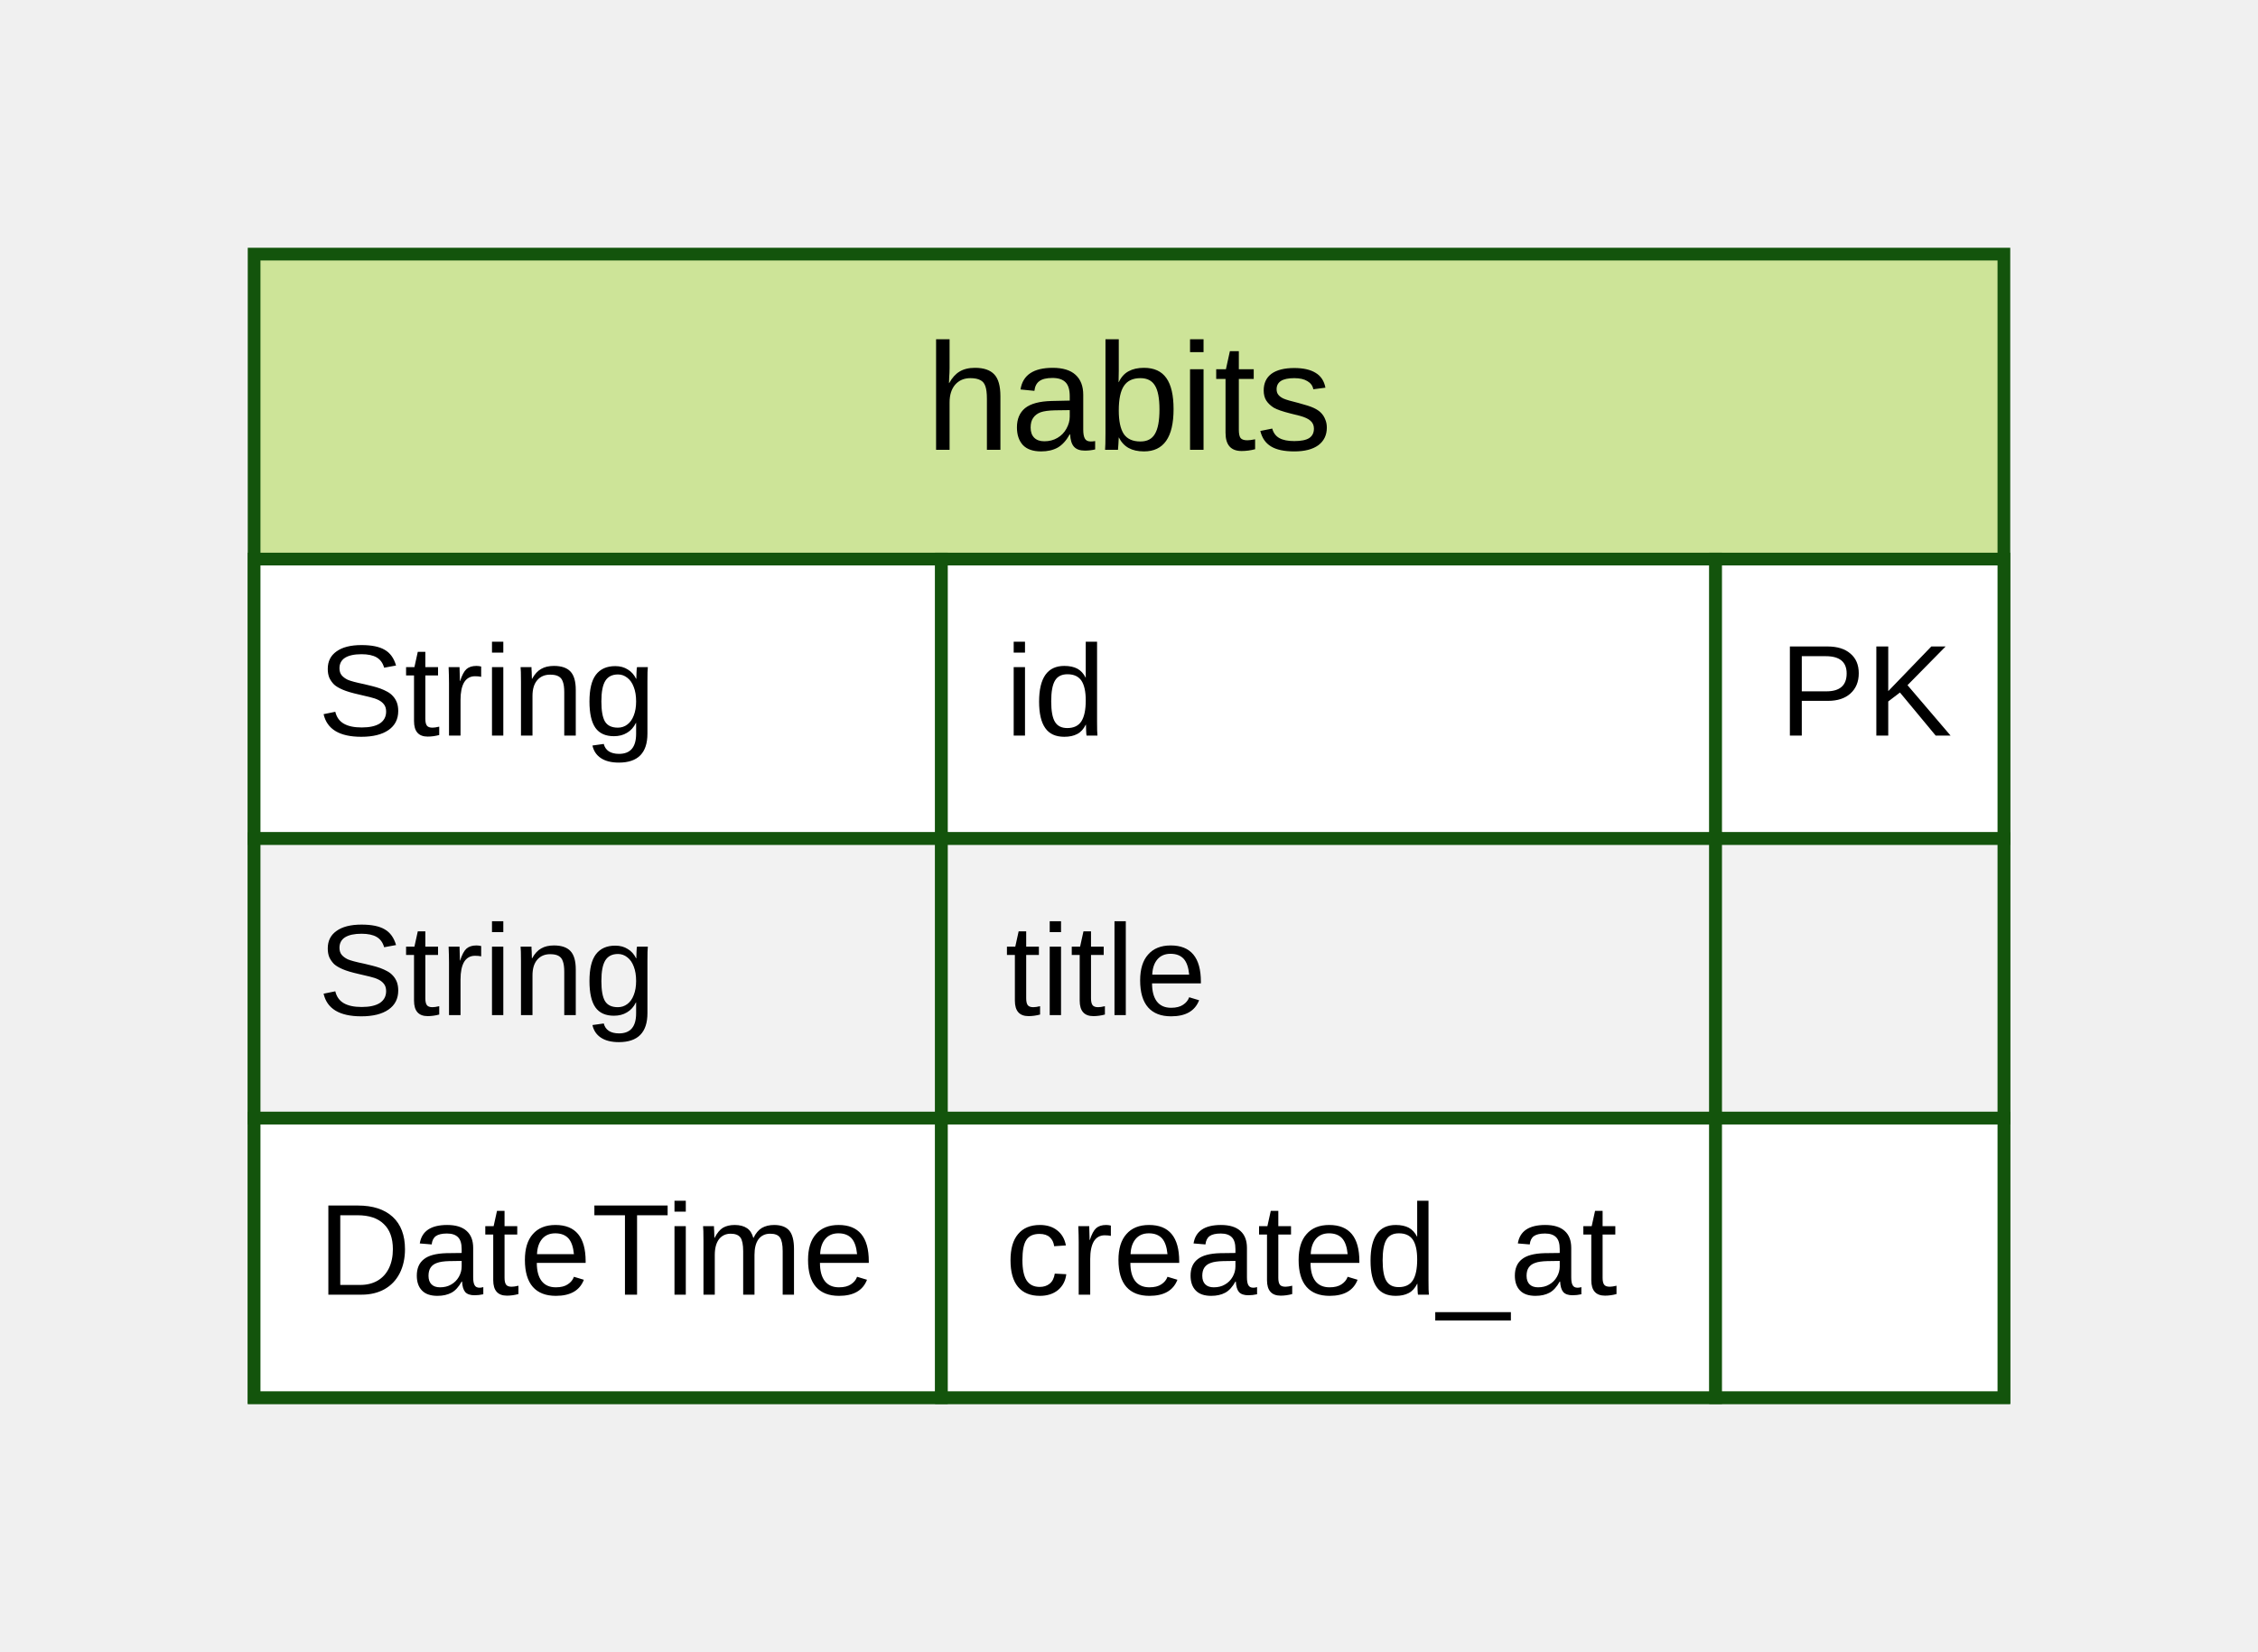
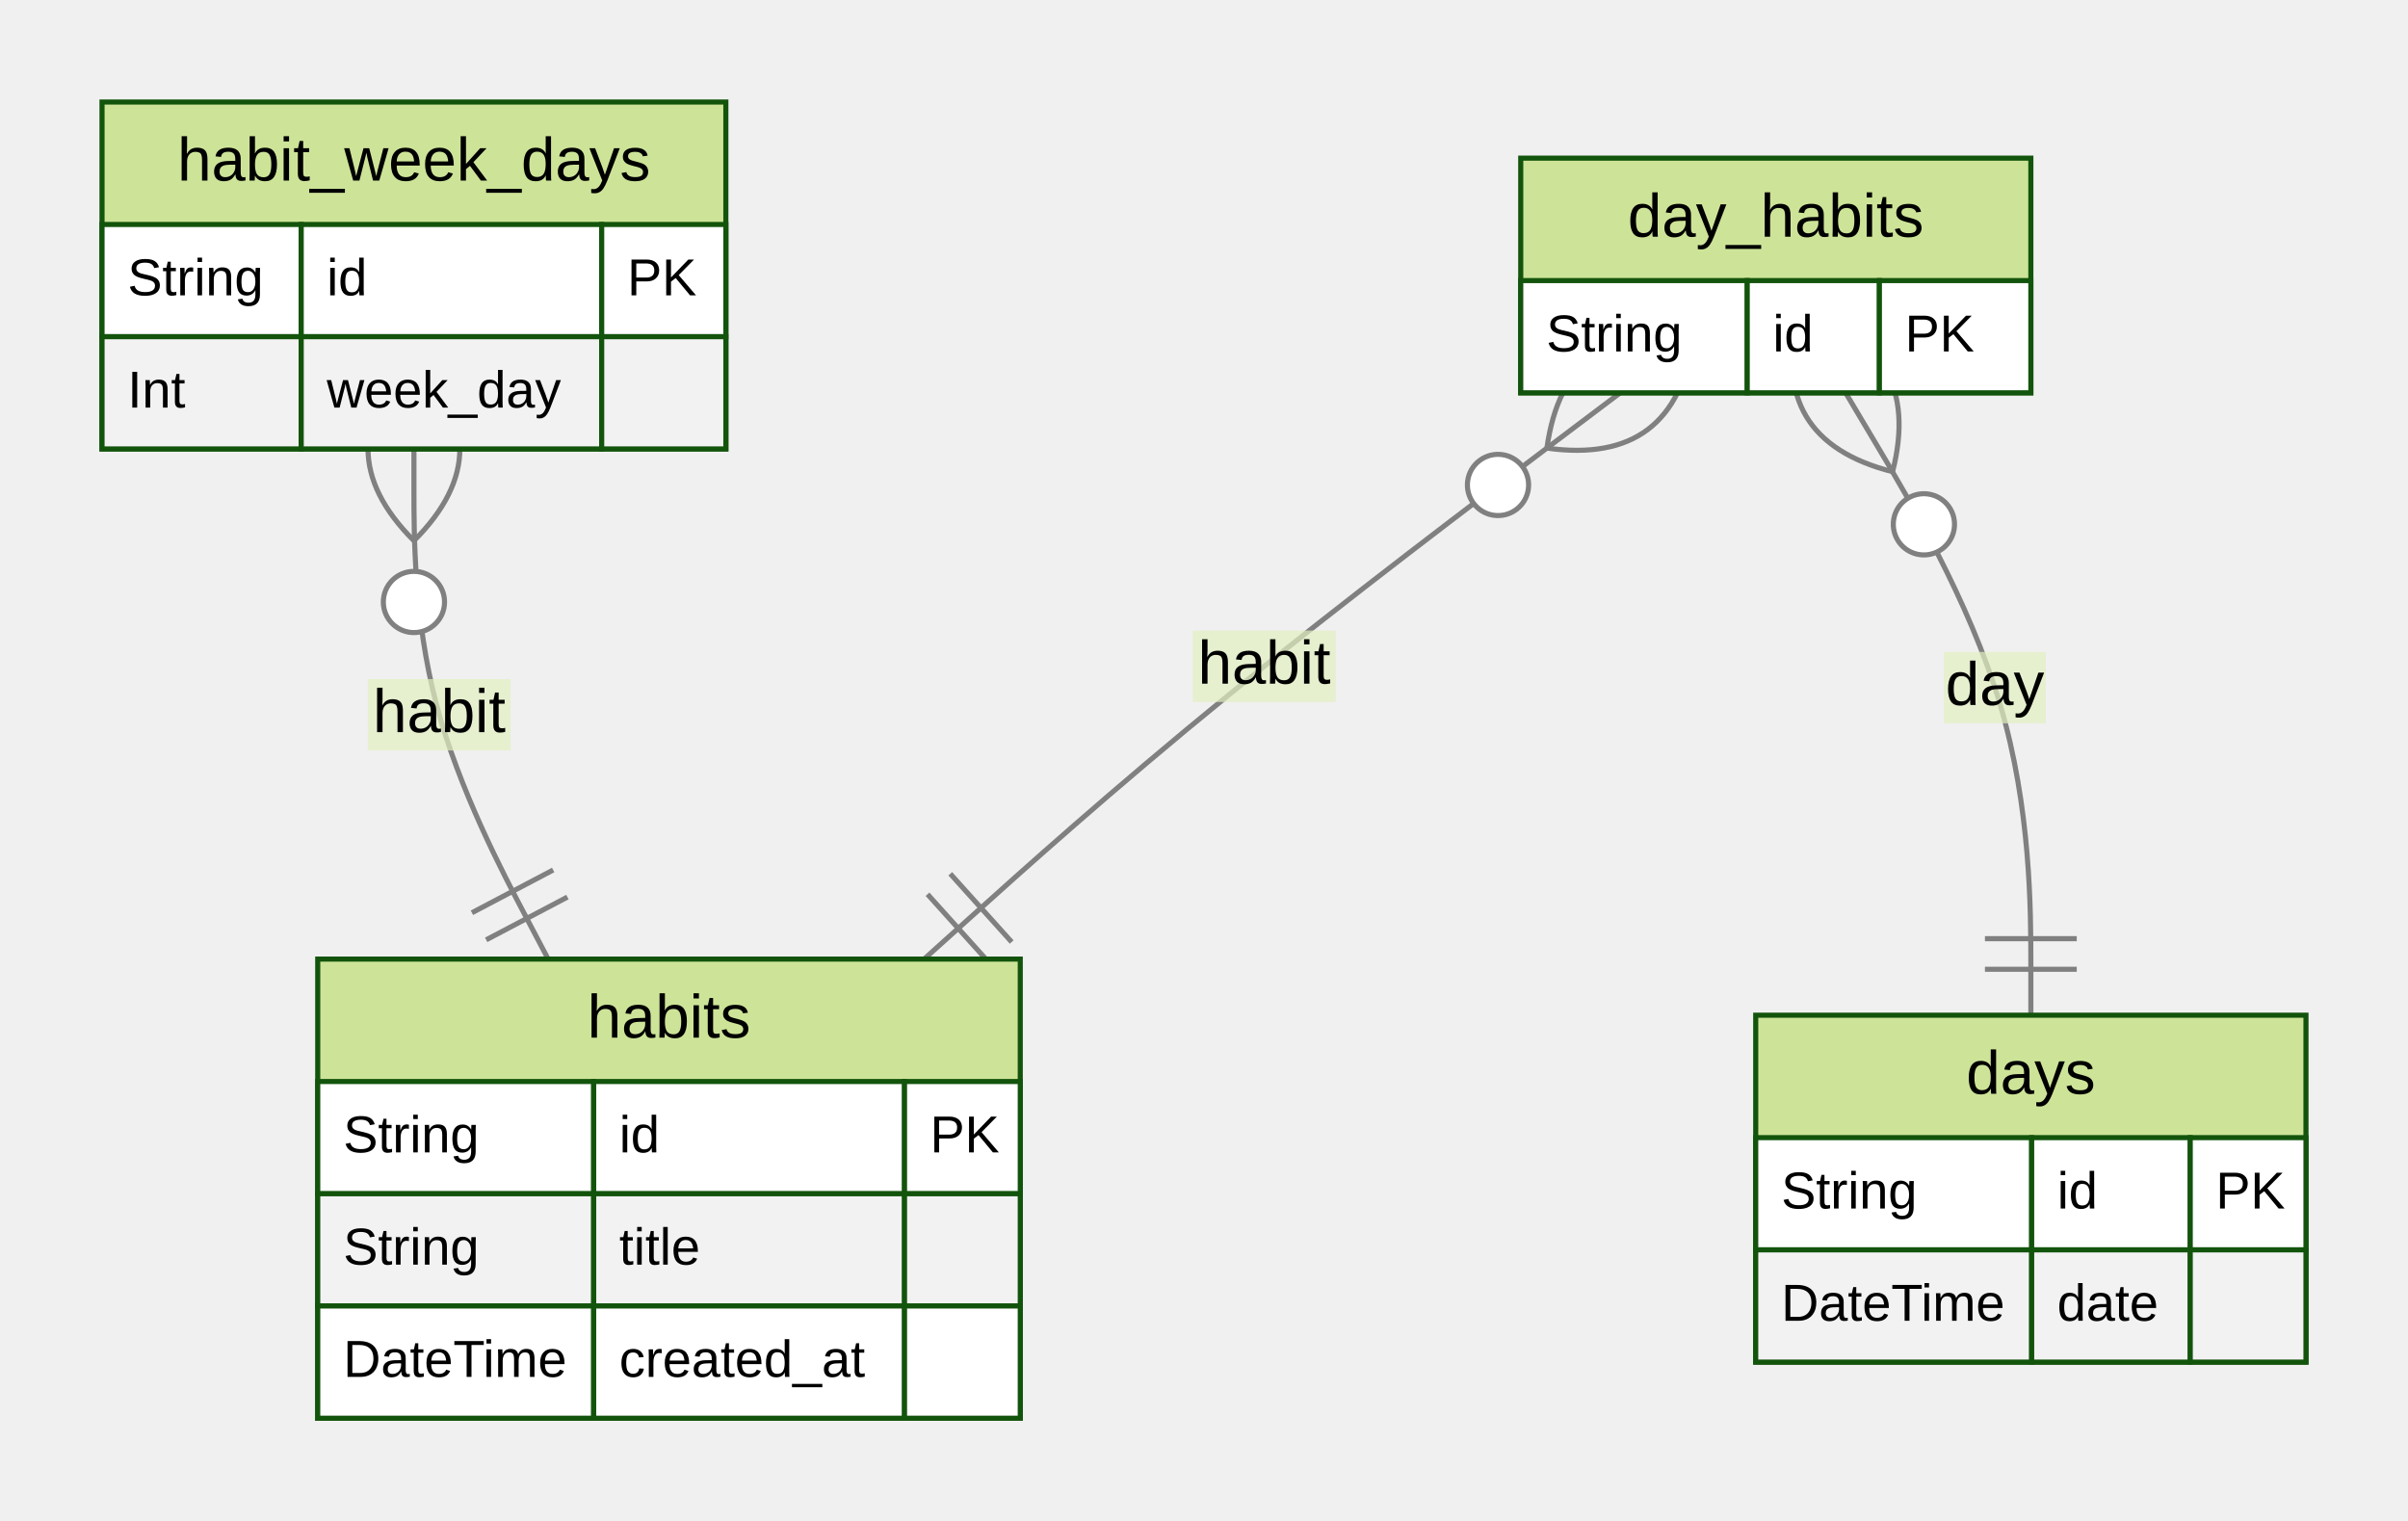
- <svg xmlns="http://www.w3.org/2000/svg" aria-roledescription="er" viewBox="0 0 177.718 130" style="max-width: 177.718px; background-color: white;" width="100%" id="mermaid-0">
+ <svg xmlns="http://www.w3.org/2000/svg" aria-roledescription="er" viewBox="0 0 472.051 298" style="max-width: 472.051px; background-color: white;" width="100%" id="mermaid-0">
  <style>#mermaid-0{font-family:"trebuchet ms",verdana,arial,sans-serif;font-size:16px;fill:#000000;}#mermaid-0 .error-icon{fill:#552222;}#mermaid-0 .error-text{fill:#552222;stroke:#552222;}#mermaid-0 .edge-thickness-normal{stroke-width:2px;}#mermaid-0 .edge-thickness-thick{stroke-width:3.5px;}#mermaid-0 .edge-pattern-solid{stroke-dasharray:0;}#mermaid-0 .edge-pattern-dashed{stroke-dasharray:3;}#mermaid-0 .edge-pattern-dotted{stroke-dasharray:2;}#mermaid-0 .marker{fill:#000000;stroke:#000000;}#mermaid-0 .marker.cross{stroke:#000000;}#mermaid-0 svg{font-family:"trebuchet ms",verdana,arial,sans-serif;font-size:16px;}#mermaid-0 .entityBox{fill:#cde498;stroke:#13540c;}#mermaid-0 .attributeBoxOdd{fill:#ffffff;stroke:#13540c;}#mermaid-0 .attributeBoxEven{fill:#f2f2f2;stroke:#13540c;}#mermaid-0 .relationshipLabelBox{fill:hsl(78.158, 58.462%, 84.51%);opacity:0.7;background-color:hsl(78.158, 58.462%, 84.51%);}#mermaid-0 .relationshipLabelBox rect{opacity:0.5;}#mermaid-0 .relationshipLine{stroke:#000000;}#mermaid-0 .entityTitleText{text-anchor:middle;font-size:18px;fill:#000000;}#mermaid-0 :root{--mermaid-font-family:"trebuchet ms",verdana,arial,sans-serif;}</style>
  <g />
  <defs>
    <marker orient="auto" markerHeight="18" markerWidth="18" refY="9" refX="0" id="ONLY_ONE_START">
      <path d="M9,0 L9,18 M15,0 L15,18" fill="none" stroke="gray" />
    </marker>
  </defs>
  <defs>
    <marker orient="auto" markerHeight="18" markerWidth="18" refY="9" refX="18" id="ONLY_ONE_END">
      <path d="M3,0 L3,18 M9,0 L9,18" fill="none" stroke="gray" />
    </marker>
  </defs>
  <defs>
    <marker orient="auto" markerHeight="18" markerWidth="30" refY="9" refX="0" id="ZERO_OR_ONE_START">
      <circle r="6" cy="9" cx="21" fill="white" stroke="gray" />
      <path d="M9,0 L9,18" fill="none" stroke="gray" />
    </marker>
  </defs>
  <defs>
    <marker orient="auto" markerHeight="18" markerWidth="30" refY="9" refX="30" id="ZERO_OR_ONE_END">
      <circle r="6" cy="9" cx="9" fill="white" stroke="gray" />
      <path d="M21,0 L21,18" fill="none" stroke="gray" />
    </marker>
  </defs>
  <defs>
    <marker orient="auto" markerHeight="36" markerWidth="45" refY="18" refX="18" id="ONE_OR_MORE_START">
      <path d="M0,18 Q 18,0 36,18 Q 18,36 0,18 M42,9 L42,27" fill="none" stroke="gray" />
    </marker>
  </defs>
  <defs>
    <marker orient="auto" markerHeight="36" markerWidth="45" refY="18" refX="27" id="ONE_OR_MORE_END">
      <path d="M3,9 L3,27 M9,18 Q27,0 45,18 Q27,36 9,18" fill="none" stroke="gray" />
    </marker>
  </defs>
  <defs>
    <marker orient="auto" markerHeight="36" markerWidth="57" refY="18" refX="18" id="ZERO_OR_MORE_START">
      <circle r="6" cy="18" cx="48" fill="white" stroke="gray" />
      <path d="M0,18 Q18,0 36,18 Q18,36 0,18" fill="none" stroke="gray" />
    </marker>
  </defs>
  <defs>
    <marker orient="auto" markerHeight="36" markerWidth="57" refY="18" refX="39" id="ZERO_OR_MORE_END">
      <circle r="6" cy="18" cx="9" fill="white" stroke="gray" />
      <path d="M21,18 Q39,0 57,18 Q39,36 21,18" fill="none" stroke="gray" />
    </marker>
  </defs>
-   <g transform="translate(20,20 )" id="entity-habits-e2f7c3fb-3e4c-4e32-a516-10d31ef52bda">
+   <path style="stroke: gray; fill: none;" marker-start="url(#ZERO_OR_MORE_START)" marker-end="url(#ONLY_ONE_END)" d="M81.146,88L81.146,96.333C81.146,104.667,81.146,121.333,85.532,138C89.918,154.667,98.69,171.333,103.076,179.667L107.462,188" class="er relationshipLine" />
+   <path style="stroke: gray; fill: none;" marker-start="url(#ZERO_OR_MORE_START)" marker-end="url(#ONLY_ONE_END)" d="M361.807,77L367.859,87.167C373.91,97.333,386.013,117.667,392.065,138C398.116,158.333,398.116,178.667,398.116,188.833L398.116,199" class="er relationshipLine" />
+   <path style="stroke: gray; fill: none;" marker-start="url(#ZERO_OR_MORE_START)" marker-end="url(#ONLY_ONE_END)" d="M317.615,77L304.132,87.167C290.65,97.333,263.685,117.667,240.941,136.167C218.198,154.667,199.676,171.333,190.416,179.667L181.155,188" class="er relationshipLine" />
+   <g transform="translate(62.28748,188 )" id="entity-habits-06fcd84c-3716-4705-8259-dc8b57e81cd6">
    <rect height="90" width="137.718" y="0" x="0" class="er entityBox" />
-     <text style="dominant-baseline: middle; text-anchor: middle; font-size: 12px;" transform="translate(68.85901,12)" y="0" x="0" id="text-entity-habits-e2f7c3fb-3e4c-4e32-a516-10d31ef52bda" class="er entityLabel">habits</text>
+     <text style="dominant-baseline: middle; text-anchor: middle; font-size: 12px;" transform="translate(68.85901,12)" y="0" x="0" id="text-entity-habits-06fcd84c-3716-4705-8259-dc8b57e81cd6" class="er entityLabel">habits</text>
    <rect height="22" width="54.096" y="24" x="0" class="er attributeBoxOdd" />
-     <text style="dominant-baseline: middle; font-size: 10.2px;" transform="translate(5,35)" y="0" x="0" id="text-entity-habits-e2f7c3fb-3e4c-4e32-a516-10d31ef52bda-attr-1-type" class="er entityLabel">String</text>
+     <text style="dominant-baseline: middle; font-size: 10.2px;" transform="translate(5,35)" y="0" x="0" id="text-entity-habits-06fcd84c-3716-4705-8259-dc8b57e81cd6-attr-1-type" class="er entityLabel">String</text>
    <rect height="22" width="60.935" y="24" x="54.096" class="er attributeBoxOdd" />
-     <text style="dominant-baseline: middle; font-size: 10.2px;" transform="translate(59.09555,35)" y="0" x="0" id="text-entity-habits-e2f7c3fb-3e4c-4e32-a516-10d31ef52bda-attr-1-name" class="er entityLabel">id</text>
+     <text style="dominant-baseline: middle; font-size: 10.2px;" transform="translate(59.09555,35)" y="0" x="0" id="text-entity-habits-06fcd84c-3716-4705-8259-dc8b57e81cd6-attr-1-name" class="er entityLabel">id</text>
    <rect height="22" width="22.688" y="24" x="115.03" class="er attributeBoxOdd" />
-     <text style="dominant-baseline: middle; font-size: 10.2px;" transform="translate(120.0303,35)" y="0" x="0" id="text-entity-habits-e2f7c3fb-3e4c-4e32-a516-10d31ef52bda-attr-1-key" class="er entityLabel">PK</text>
+     <text style="dominant-baseline: middle; font-size: 10.2px;" transform="translate(120.0303,35)" y="0" x="0" id="text-entity-habits-06fcd84c-3716-4705-8259-dc8b57e81cd6-attr-1-key" class="er entityLabel">PK</text>
    <rect height="22" width="54.096" y="46" x="0" class="er attributeBoxEven" />
-     <text style="dominant-baseline: middle; font-size: 10.2px;" transform="translate(5,57)" y="0" x="0" id="text-entity-habits-e2f7c3fb-3e4c-4e32-a516-10d31ef52bda-attr-2-type" class="er entityLabel">String</text>
+     <text style="dominant-baseline: middle; font-size: 10.2px;" transform="translate(5,57)" y="0" x="0" id="text-entity-habits-06fcd84c-3716-4705-8259-dc8b57e81cd6-attr-2-type" class="er entityLabel">String</text>
    <rect height="22" width="60.935" y="46" x="54.096" class="er attributeBoxEven" />
-     <text style="dominant-baseline: middle; font-size: 10.2px;" transform="translate(59.09555,57)" y="0" x="0" id="text-entity-habits-e2f7c3fb-3e4c-4e32-a516-10d31ef52bda-attr-2-name" class="er entityLabel">title</text>
+     <text style="dominant-baseline: middle; font-size: 10.2px;" transform="translate(59.09555,57)" y="0" x="0" id="text-entity-habits-06fcd84c-3716-4705-8259-dc8b57e81cd6-attr-2-name" class="er entityLabel">title</text>
    <rect height="22" width="22.688" y="46" x="115.03" class="er attributeBoxEven" />
-     <text style="dominant-baseline: middle; font-size: 10.2px;" transform="translate(120.0303,57)" y="0" x="0" id="text-entity-habits-e2f7c3fb-3e4c-4e32-a516-10d31ef52bda-attr-2-key" class="er entityLabel" />
+     <text style="dominant-baseline: middle; font-size: 10.2px;" transform="translate(120.0303,57)" y="0" x="0" id="text-entity-habits-06fcd84c-3716-4705-8259-dc8b57e81cd6-attr-2-key" class="er entityLabel" />
    <rect height="22" width="54.096" y="68" x="0" class="er attributeBoxOdd" />
-     <text style="dominant-baseline: middle; font-size: 10.2px;" transform="translate(5,79)" y="0" x="0" id="text-entity-habits-e2f7c3fb-3e4c-4e32-a516-10d31ef52bda-attr-3-type" class="er entityLabel">DateTime</text>
+     <text style="dominant-baseline: middle; font-size: 10.2px;" transform="translate(5,79)" y="0" x="0" id="text-entity-habits-06fcd84c-3716-4705-8259-dc8b57e81cd6-attr-3-type" class="er entityLabel">DateTime</text>
    <rect height="22" width="60.935" y="68" x="54.096" class="er attributeBoxOdd" />
-     <text style="dominant-baseline: middle; font-size: 10.2px;" transform="translate(59.09555,79)" y="0" x="0" id="text-entity-habits-e2f7c3fb-3e4c-4e32-a516-10d31ef52bda-attr-3-name" class="er entityLabel">created_at</text>
+     <text style="dominant-baseline: middle; font-size: 10.2px;" transform="translate(59.09555,79)" y="0" x="0" id="text-entity-habits-06fcd84c-3716-4705-8259-dc8b57e81cd6-attr-3-name" class="er entityLabel">created_at</text>
    <rect height="22" width="22.688" y="68" x="115.03" class="er attributeBoxOdd" />
-     <text style="dominant-baseline: middle; font-size: 10.2px;" transform="translate(120.0303,79)" y="0" x="0" id="text-entity-habits-e2f7c3fb-3e4c-4e32-a516-10d31ef52bda-attr-3-key" class="er entityLabel" />
+     <text style="dominant-baseline: middle; font-size: 10.2px;" transform="translate(120.0303,79)" y="0" x="0" id="text-entity-habits-06fcd84c-3716-4705-8259-dc8b57e81cd6-attr-3-key" class="er entityLabel" />
  </g>
+   <g transform="translate(20,20 )" id="entity-habitweekdays-5c3aba08-cd46-468e-bb09-3a52c72964f3">
+     <rect height="68" width="122.293" y="0" x="0" class="er entityBox" />
+     <text style="dominant-baseline: middle; text-anchor: middle; font-size: 12px;" transform="translate(61.14648,12)" y="0" x="0" id="text-entity-habitweekdays-5c3aba08-cd46-468e-bb09-3a52c72964f3" class="er entityLabel">habit_week_days</text>
+     <rect height="22" width="39.048" y="24" x="0" class="er attributeBoxOdd" />
+     <text style="dominant-baseline: middle; font-size: 10.2px;" transform="translate(5,35)" y="0" x="0" id="text-entity-habitweekdays-5c3aba08-cd46-468e-bb09-3a52c72964f3-attr-1-type" class="er entityLabel">String</text>
+     <rect height="22" width="58.904" y="24" x="39.048" class="er attributeBoxOdd" />
+     <text style="dominant-baseline: middle; font-size: 10.2px;" transform="translate(44.04844,35)" y="0" x="0" id="text-entity-habitweekdays-5c3aba08-cd46-468e-bb09-3a52c72964f3-attr-1-name" class="er entityLabel">id</text>
+     <rect height="22" width="24.34" y="24" x="97.953" class="er attributeBoxOdd" />
+     <text style="dominant-baseline: middle; font-size: 10.2px;" transform="translate(102.9529,35)" y="0" x="0" id="text-entity-habitweekdays-5c3aba08-cd46-468e-bb09-3a52c72964f3-attr-1-key" class="er entityLabel">PK</text>
+     <rect height="22" width="39.048" y="46" x="0" class="er attributeBoxEven" />
+     <text style="dominant-baseline: middle; font-size: 10.2px;" transform="translate(5,57)" y="0" x="0" id="text-entity-habitweekdays-5c3aba08-cd46-468e-bb09-3a52c72964f3-attr-2-type" class="er entityLabel">Int</text>
+     <rect height="22" width="58.904" y="46" x="39.048" class="er attributeBoxEven" />
+     <text style="dominant-baseline: middle; font-size: 10.2px;" transform="translate(44.04844,57)" y="0" x="0" id="text-entity-habitweekdays-5c3aba08-cd46-468e-bb09-3a52c72964f3-attr-2-name" class="er entityLabel">week_day</text>
+     <rect height="22" width="24.34" y="46" x="97.953" class="er attributeBoxEven" />
+     <text style="dominant-baseline: middle; font-size: 10.2px;" transform="translate(102.9529,57)" y="0" x="0" id="text-entity-habitweekdays-5c3aba08-cd46-468e-bb09-3a52c72964f3-attr-2-key" class="er entityLabel" />
+   </g>
+   <g transform="translate(344.182,199 )" id="entity-days-2a6a1d45-8c45-4859-a6e5-5f702c4e8514">
+     <rect height="68" width="107.869" y="0" x="0" class="er entityBox" />
+     <text style="dominant-baseline: middle; text-anchor: middle; font-size: 12px;" transform="translate(53.93452,12)" y="0" x="0" id="text-entity-days-2a6a1d45-8c45-4859-a6e5-5f702c4e8514" class="er entityLabel">days</text>
+     <rect height="22" width="54.096" y="24" x="0" class="er attributeBoxOdd" />
+     <text style="dominant-baseline: middle; font-size: 10.2px;" transform="translate(5,35)" y="0" x="0" id="text-entity-days-2a6a1d45-8c45-4859-a6e5-5f702c4e8514-attr-1-type" class="er entityLabel">String</text>
+     <rect height="22" width="31.086" y="24" x="54.096" class="er attributeBoxOdd" />
+     <text style="dominant-baseline: middle; font-size: 10.2px;" transform="translate(59.09555,35)" y="0" x="0" id="text-entity-days-2a6a1d45-8c45-4859-a6e5-5f702c4e8514-attr-1-name" class="er entityLabel">id</text>
+     <rect height="22" width="22.688" y="24" x="85.181" class="er attributeBoxOdd" />
+     <text style="dominant-baseline: middle; font-size: 10.2px;" transform="translate(90.18137,35)" y="0" x="0" id="text-entity-days-2a6a1d45-8c45-4859-a6e5-5f702c4e8514-attr-1-key" class="er entityLabel">PK</text>
+     <rect height="22" width="54.096" y="46" x="0" class="er attributeBoxEven" />
+     <text style="dominant-baseline: middle; font-size: 10.2px;" transform="translate(5,57)" y="0" x="0" id="text-entity-days-2a6a1d45-8c45-4859-a6e5-5f702c4e8514-attr-2-type" class="er entityLabel">DateTime</text>
+     <rect height="22" width="31.086" y="46" x="54.096" class="er attributeBoxEven" />
+     <text style="dominant-baseline: middle; font-size: 10.2px;" transform="translate(59.09555,57)" y="0" x="0" id="text-entity-days-2a6a1d45-8c45-4859-a6e5-5f702c4e8514-attr-2-name" class="er entityLabel">date</text>
+     <rect height="22" width="22.688" y="46" x="85.181" class="er attributeBoxEven" />
+     <text style="dominant-baseline: middle; font-size: 10.2px;" transform="translate(90.18137,57)" y="0" x="0" id="text-entity-days-2a6a1d45-8c45-4859-a6e5-5f702c4e8514-attr-2-key" class="er entityLabel" />
+   </g>
+   <g transform="translate(298.1165,31 )" id="entity-dayhabits-5e2e52a0-05c4-447f-85f5-54debe7507da">
+     <rect height="46" width="100" y="0" x="0" class="er entityBox" />
+     <text style="dominant-baseline: middle; text-anchor: middle; font-size: 12px;" transform="translate(50,12)" y="0" x="0" id="text-entity-dayhabits-5e2e52a0-05c4-447f-85f5-54debe7507da" class="er entityLabel">day_habits</text>
+     <rect height="22" width="44.399" y="24" x="0" class="er attributeBoxOdd" />
+     <text style="dominant-baseline: middle; font-size: 10.2px;" transform="translate(5,35)" y="0" x="0" id="text-entity-dayhabits-5e2e52a0-05c4-447f-85f5-54debe7507da-attr-1-type" class="er entityLabel">String</text>
+     <rect height="22" width="25.911" y="24" x="44.399" class="er attributeBoxOdd" />
+     <text style="dominant-baseline: middle; font-size: 10.2px;" transform="translate(49.39862,35)" y="0" x="0" id="text-entity-dayhabits-5e2e52a0-05c4-447f-85f5-54debe7507da-attr-1-name" class="er entityLabel">id</text>
+     <rect height="22" width="29.69" y="24" x="70.31" class="er attributeBoxOdd" />
+     <text style="dominant-baseline: middle; font-size: 10.2px;" transform="translate(75.30976,35)" y="0" x="0" id="text-entity-dayhabits-5e2e52a0-05c4-447f-85f5-54debe7507da-attr-1-key" class="er entityLabel">PK</text>
+   </g>
+   <rect height="14" width="27.969" y="133.109" x="72.126" class="er relationshipLabelBox" />
+   <text style="text-anchor: middle; dominant-baseline: middle; font-size: 12px;" y="140.109" x="86.11" id="rel1" class="er relationshipLabel">habit</text>
+   <rect height="14" width="19.99" y="127.788" x="381.065" class="er relationshipLabelBox" />
+   <text style="text-anchor: middle; dominant-baseline: middle; font-size: 12px;" y="134.788" x="391.06" id="rel2" class="er relationshipLabel">day</text>
+   <rect height="14" width="27.969" y="123.605" x="233.851" class="er relationshipLabelBox" />
+   <text style="text-anchor: middle; dominant-baseline: middle; font-size: 12px;" y="130.605" x="247.836" id="rel3" class="er relationshipLabel">habit</text>
</svg>
